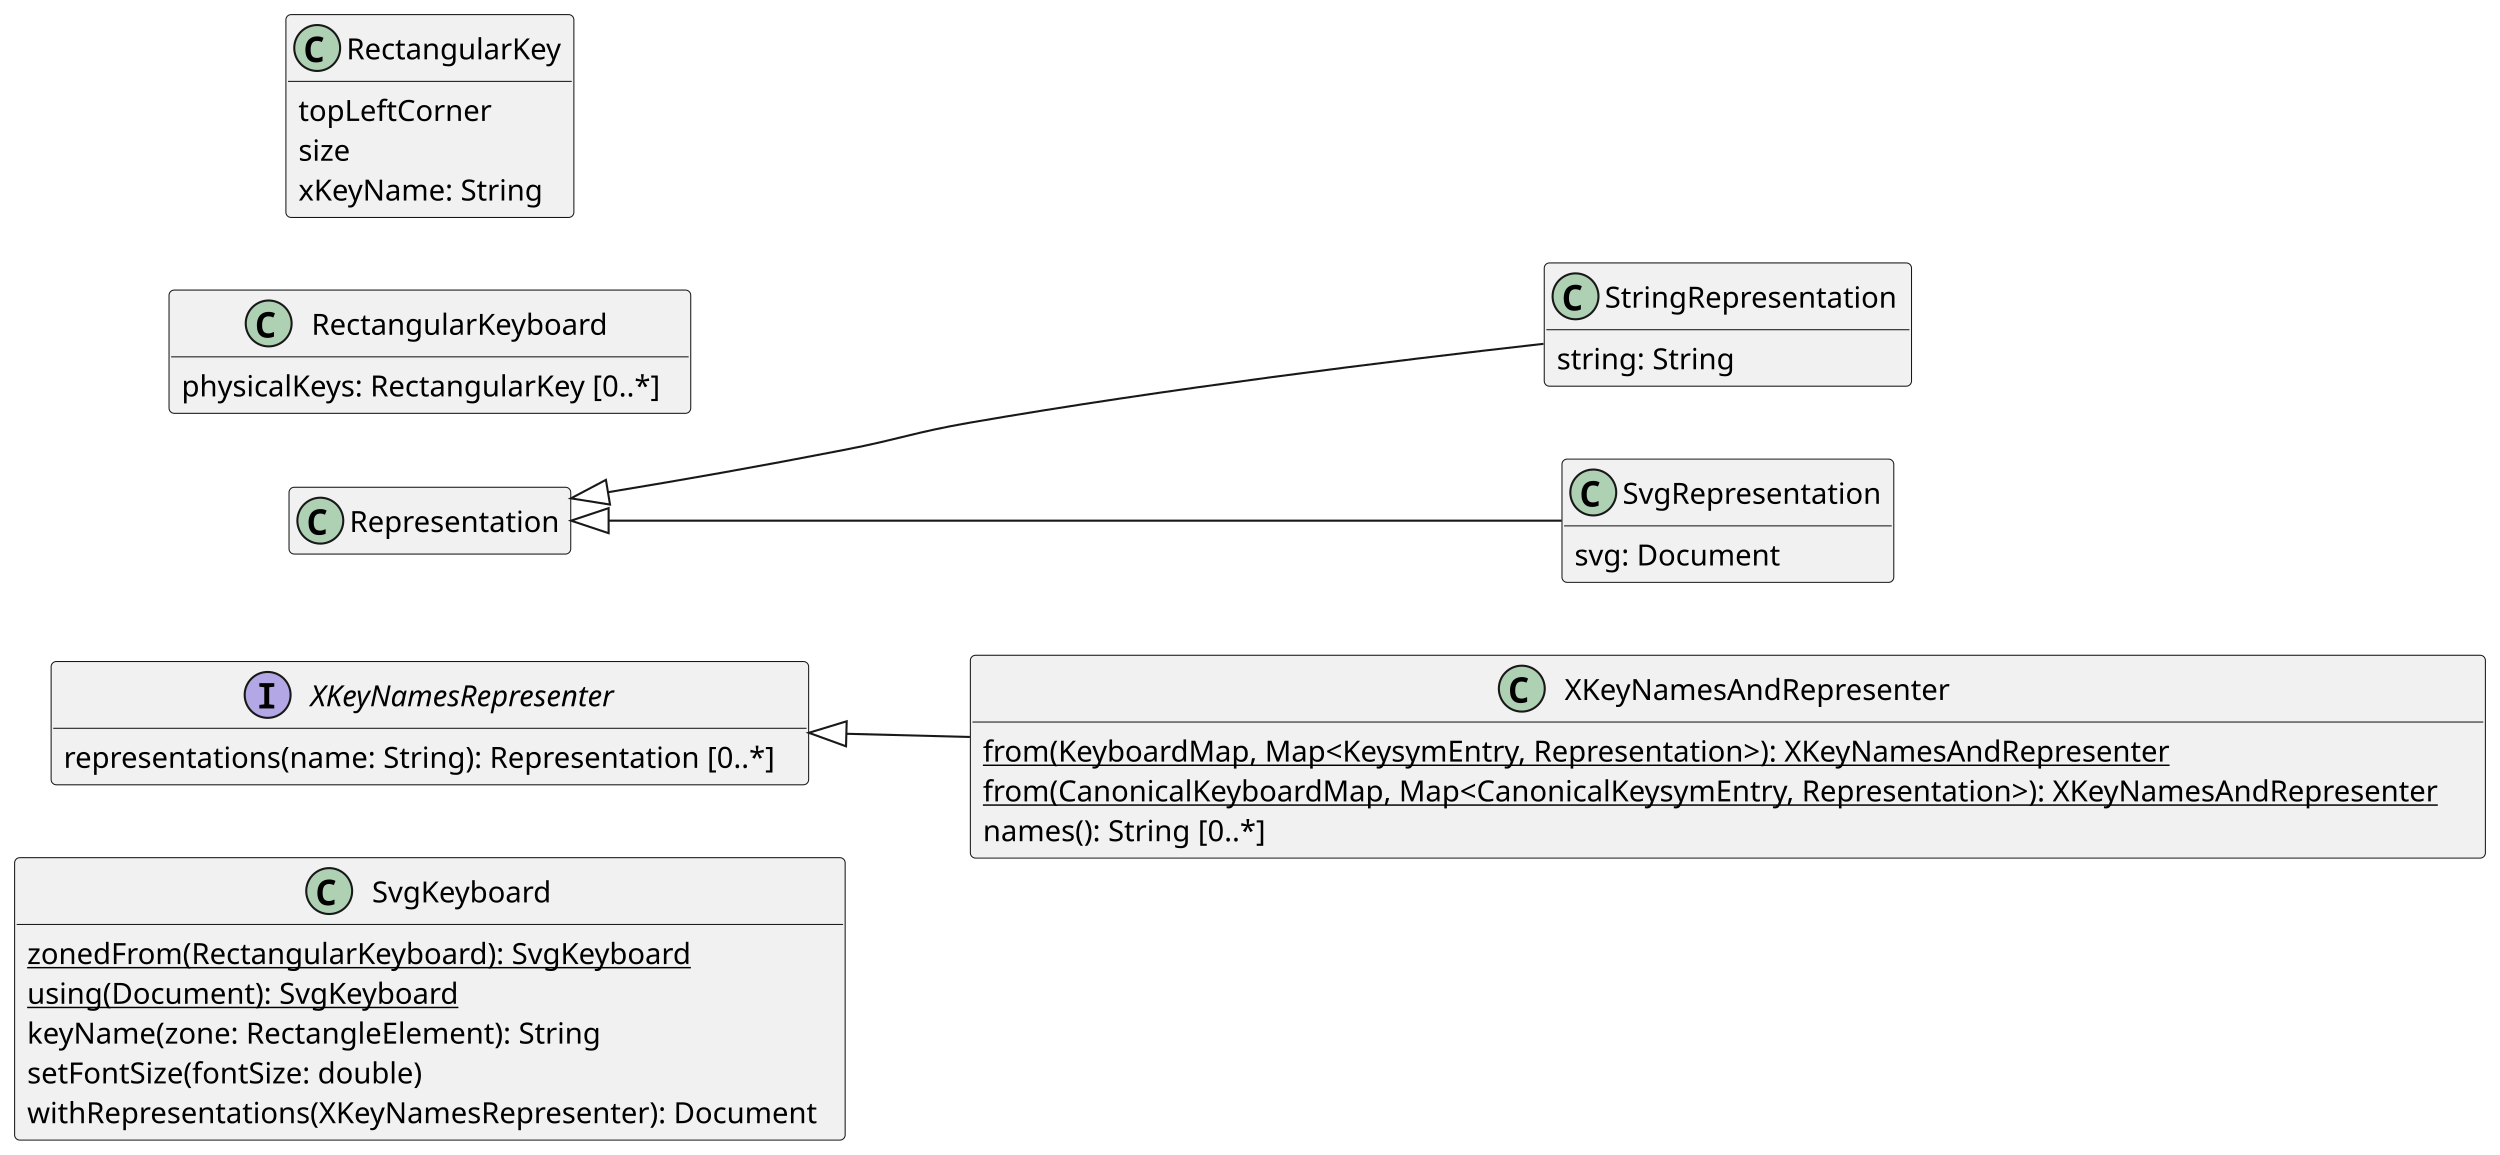
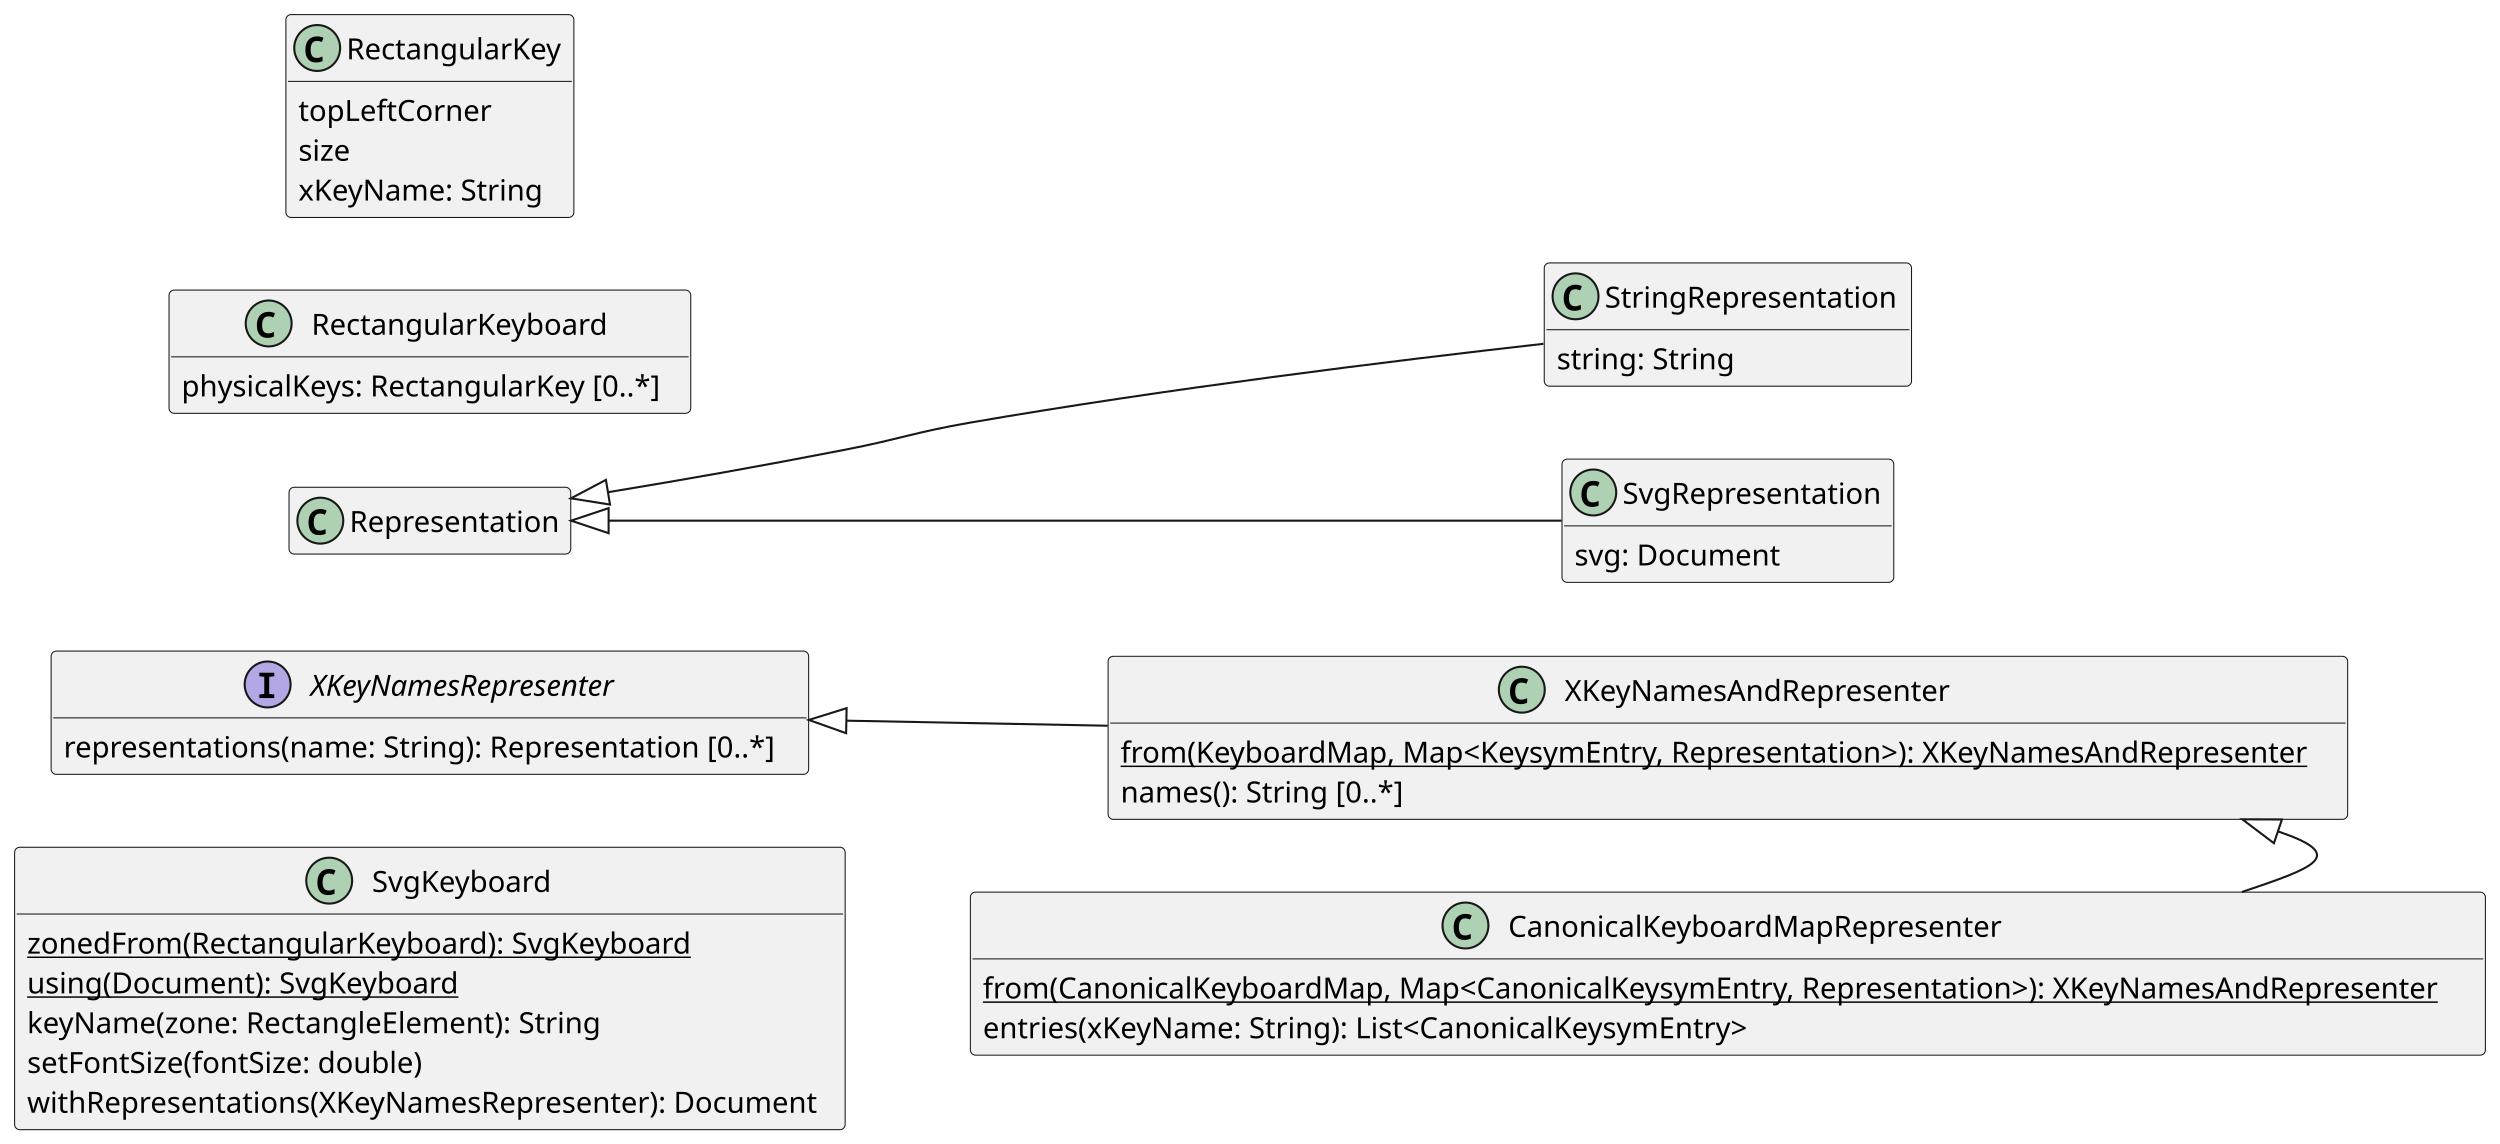
- <svg xmlns="http://www.w3.org/2000/svg" contentStyleType="text/css" height="553px" preserveAspectRatio="none" style="width:1198px;height:553px;background:#FFFFFF;" version="1.1" viewBox="0 0 1198 553" width="1198px" zoomAndPan="magnify">
+ <svg xmlns="http://www.w3.org/2000/svg" contentStyleType="text/css" height="548px" preserveAspectRatio="none" style="width:1198px;height:548px;background:#FFFFFF;" version="1.1" viewBox="0 0 1198 548" width="1198px" zoomAndPan="magnify">
  <defs />
  <g>
    <g id="elem_Representation">
      <rect codeLine="4" fill="#F1F1F1" height="32" id="Representation" rx="2.5" ry="2.5" style="stroke:#181818;stroke-width:0.5;" width="135" x="138.5" y="233.5" />
      <ellipse cx="153.5" cy="249.5" fill="#ADD1B2" rx="11" ry="11" style="stroke:#181818;stroke-width:1.0;" />
      <path d="M152.969,256.422 Q151.219,256.422 150.078,255.688 Q148.953,254.938 148.391,253.594 Q147.844,252.234 147.844,250.438 Q147.844,248.406 148.5,246.953 Q149.156,245.5 150.438,244.719 Q151.719,243.938 153.594,243.938 Q154.484,243.938 155.156,244.125 Q155.828,244.297 156.516,244.641 L155.703,246.656 Q155.078,246.344 154.531,246.219 Q154,246.094 153.516,246.094 Q152.344,246.094 151.641,246.625 Q150.938,247.156 150.641,248.109 Q150.344,249.062 150.344,250.328 Q150.344,252.344 151.062,253.312 Q151.781,254.266 153.375,254.266 Q153.969,254.266 154.594,254.109 Q155.219,253.953 156.047,253.578 L156.047,255.797 Q155.312,256.109 154.516,256.266 Q153.734,256.422 152.969,256.422 Z " fill="#000000" />
      <text fill="#000000" font-family="sans-serif" font-size="14" lengthAdjust="spacing" textLength="103" x="167.5" y="254.932">Representation</text>
    </g>
    <g id="elem_StringRepresentation">
      <rect codeLine="6" fill="#F1F1F1" height="59.068" id="StringRepresentation" rx="2.5" ry="2.5" style="stroke:#181818;stroke-width:0.5;" width="176" x="740" y="126" />
      <ellipse cx="755" cy="142" fill="#ADD1B2" rx="11" ry="11" style="stroke:#181818;stroke-width:1.0;" />
      <path d="M754.469,148.922 Q752.719,148.922 751.578,148.188 Q750.453,147.438 749.891,146.094 Q749.344,144.734 749.344,142.938 Q749.344,140.906 750,139.453 Q750.656,138 751.938,137.219 Q753.219,136.438 755.094,136.438 Q755.984,136.438 756.656,136.625 Q757.328,136.797 758.016,137.141 L757.203,139.156 Q756.578,138.844 756.031,138.719 Q755.5,138.594 755.016,138.594 Q753.844,138.594 753.141,139.125 Q752.438,139.656 752.141,140.609 Q751.844,141.562 751.844,142.828 Q751.844,144.844 752.562,145.812 Q753.281,146.766 754.875,146.766 Q755.469,146.766 756.094,146.609 Q756.719,146.453 757.547,146.078 L757.547,148.297 Q756.812,148.609 756.016,148.766 Q755.234,148.922 754.469,148.922 Z " fill="#000000" />
      <text fill="#000000" font-family="sans-serif" font-size="14" lengthAdjust="spacing" textLength="144" x="769" y="147.432">StringRepresentation</text>
      <line style="stroke:#181818;stroke-width:0.5;" x1="741" x2="915" y1="158" y2="158" />
      <text fill="#000000" font-family="sans-serif" font-size="14" lengthAdjust="spacing" textLength="89" x="746" y="176.966">string: String</text>
    </g>
    <g id="elem_SvgRepresentation">
      <rect codeLine="9" fill="#F1F1F1" height="59.068" id="SvgRepresentation" rx="2.5" ry="2.5" style="stroke:#181818;stroke-width:0.5;" width="159" x="748.5" y="220" />
      <ellipse cx="763.5" cy="236" fill="#ADD1B2" rx="11" ry="11" style="stroke:#181818;stroke-width:1.0;" />
      <path d="M762.969,242.922 Q761.219,242.922 760.078,242.188 Q758.953,241.438 758.391,240.094 Q757.844,238.734 757.844,236.938 Q757.844,234.906 758.5,233.453 Q759.156,232 760.438,231.219 Q761.719,230.438 763.594,230.438 Q764.484,230.438 765.156,230.625 Q765.828,230.797 766.516,231.141 L765.703,233.156 Q765.078,232.844 764.531,232.719 Q764,232.594 763.516,232.594 Q762.344,232.594 761.641,233.125 Q760.938,233.656 760.641,234.609 Q760.344,235.562 760.344,236.828 Q760.344,238.844 761.062,239.812 Q761.781,240.766 763.375,240.766 Q763.969,240.766 764.594,240.609 Q765.219,240.453 766.047,240.078 L766.047,242.297 Q765.312,242.609 764.516,242.766 Q763.734,242.922 762.969,242.922 Z " fill="#000000" />
      <text fill="#000000" font-family="sans-serif" font-size="14" lengthAdjust="spacing" textLength="127" x="777.5" y="241.432">SvgRepresentation</text>
      <line style="stroke:#181818;stroke-width:0.5;" x1="749.5" x2="906.5" y1="252" y2="252" />
      <text fill="#000000" font-family="sans-serif" font-size="14" lengthAdjust="spacing" textLength="100" x="754.5" y="270.966">svg: Document</text>
    </g>
    <g id="elem_XKeyNamesRepresenter">
-       <rect codeLine="15" fill="#F1F1F1" height="59.068" id="XKeyNamesRepresenter" rx="2.5" ry="2.5" style="stroke:#181818;stroke-width:0.5;" width="363" x="24.5" y="317" />
-       <ellipse cx="128.25" cy="333" fill="#B4A7E5" rx="11" ry="11" style="stroke:#181818;stroke-width:1.0;" />
-       <path d="M124.281,339.5 L124.281,337.797 L126.641,337.531 L126.641,329.328 L124.281,329.062 L124.281,327.359 L131.422,327.359 L131.422,329.062 L129,329.328 L129,337.531 L131.422,337.797 L131.422,339.5 L124.281,339.5 Z " fill="#000000" />
-       <text fill="#000000" font-family="sans-serif" font-size="14" font-style="italic" lengthAdjust="spacing" textLength="147" x="148.75" y="338.432">XKeyNamesRepresenter</text>
-       <line style="stroke:#181818;stroke-width:0.5;" x1="25.5" x2="386.5" y1="349" y2="349" />
-       <text fill="#000000" font-family="sans-serif" font-size="14" lengthAdjust="spacing" textLength="351" x="30.5" y="367.966">representations(name: String): Representation [0..*]</text>
+       <rect codeLine="15" fill="#F1F1F1" height="59.068" id="XKeyNamesRepresenter" rx="2.5" ry="2.5" style="stroke:#181818;stroke-width:0.5;" width="363" x="24.5" y="312" />
+       <ellipse cx="128.25" cy="328" fill="#B4A7E5" rx="11" ry="11" style="stroke:#181818;stroke-width:1.0;" />
+       <path d="M124.281,334.5 L124.281,332.797 L126.641,332.531 L126.641,324.328 L124.281,324.062 L124.281,322.359 L131.422,322.359 L131.422,324.062 L129,324.328 L129,332.531 L131.422,332.797 L131.422,334.5 L124.281,334.5 Z " fill="#000000" />
+       <text fill="#000000" font-family="sans-serif" font-size="14" font-style="italic" lengthAdjust="spacing" textLength="147" x="148.75" y="333.432">XKeyNamesRepresenter</text>
+       <line style="stroke:#181818;stroke-width:0.5;" x1="25.5" x2="386.5" y1="344" y2="344" />
+       <text fill="#000000" font-family="sans-serif" font-size="14" lengthAdjust="spacing" textLength="351" x="30.5" y="362.966">representations(name: String): Representation [0..*]</text>
    </g>
    <g id="elem_XKeyNamesAndRepresenter">
-       <rect codeLine="19" fill="#F1F1F1" height="97.204" id="XKeyNamesAndRepresenter" rx="2.5" ry="2.5" style="stroke:#181818;stroke-width:0.5;" width="726" x="465" y="314" />
-       <ellipse cx="729.25" cy="330" fill="#ADD1B2" rx="11" ry="11" style="stroke:#181818;stroke-width:1.0;" />
-       <path d="M728.719,336.922 Q726.969,336.922 725.828,336.188 Q724.703,335.438 724.141,334.094 Q723.594,332.734 723.594,330.938 Q723.594,328.906 724.25,327.453 Q724.906,326 726.188,325.219 Q727.469,324.438 729.344,324.438 Q730.234,324.438 730.906,324.625 Q731.578,324.797 732.266,325.141 L731.453,327.156 Q730.828,326.844 730.281,326.719 Q729.75,326.594 729.266,326.594 Q728.094,326.594 727.391,327.125 Q726.688,327.656 726.391,328.609 Q726.094,329.562 726.094,330.828 Q726.094,332.844 726.812,333.812 Q727.531,334.766 729.125,334.766 Q729.719,334.766 730.344,334.609 Q730.969,334.453 731.797,334.078 L731.797,336.297 Q731.062,336.609 730.266,336.766 Q729.484,336.922 728.719,336.922 Z " fill="#000000" />
-       <text fill="#000000" font-family="sans-serif" font-size="14" lengthAdjust="spacing" textLength="189" x="749.75" y="335.432">XKeyNamesAndRepresenter</text>
-       <line style="stroke:#181818;stroke-width:0.5;" x1="466" x2="1190" y1="346" y2="346" />
-       <text fill="#000000" font-family="sans-serif" font-size="14" lengthAdjust="spacing" text-decoration="underline" textLength="582" x="471" y="364.966">from(KeyboardMap, Map&lt;KeysymEntry, Representation&gt;): XKeyNamesAndRepresenter</text>
-       <text fill="#000000" font-family="sans-serif" font-size="14" lengthAdjust="spacing" text-decoration="underline" textLength="714" x="471" y="384.034">from(CanonicalKeyboardMap, Map&lt;CanonicalKeysymEntry, Representation&gt;): XKeyNamesAndRepresenter</text>
-       <text fill="#000000" font-family="sans-serif" font-size="14" lengthAdjust="spacing" textLength="140" x="471" y="403.102">names(): String [0..*]</text>
+       <rect codeLine="19" fill="#F1F1F1" height="78.136" id="XKeyNamesAndRepresenter" rx="2.5" ry="2.5" style="stroke:#181818;stroke-width:0.5;" width="594" x="531" y="314.5" />
+       <ellipse cx="729.25" cy="330.5" fill="#ADD1B2" rx="11" ry="11" style="stroke:#181818;stroke-width:1.0;" />
+       <path d="M728.719,337.422 Q726.969,337.422 725.828,336.688 Q724.703,335.938 724.141,334.594 Q723.594,333.234 723.594,331.438 Q723.594,329.406 724.25,327.953 Q724.906,326.5 726.188,325.719 Q727.469,324.938 729.344,324.938 Q730.234,324.938 730.906,325.125 Q731.578,325.297 732.266,325.641 L731.453,327.656 Q730.828,327.344 730.281,327.219 Q729.75,327.094 729.266,327.094 Q728.094,327.094 727.391,327.625 Q726.688,328.156 726.391,329.109 Q726.094,330.062 726.094,331.328 Q726.094,333.344 726.812,334.312 Q727.531,335.266 729.125,335.266 Q729.719,335.266 730.344,335.109 Q730.969,334.953 731.797,334.578 L731.797,336.797 Q731.062,337.109 730.266,337.266 Q729.484,337.422 728.719,337.422 Z " fill="#000000" />
+       <text fill="#000000" font-family="sans-serif" font-size="14" lengthAdjust="spacing" textLength="189" x="749.75" y="335.932">XKeyNamesAndRepresenter</text>
+       <line style="stroke:#181818;stroke-width:0.5;" x1="532" x2="1124" y1="346.5" y2="346.5" />
+       <text fill="#000000" font-family="sans-serif" font-size="14" lengthAdjust="spacing" text-decoration="underline" textLength="582" x="537" y="365.466">from(KeyboardMap, Map&lt;KeysymEntry, Representation&gt;): XKeyNamesAndRepresenter</text>
+       <text fill="#000000" font-family="sans-serif" font-size="14" lengthAdjust="spacing" textLength="140" x="537" y="384.534">names(): String [0..*]</text>
+     </g>
+     <g id="elem_CanonicalKeyboardMapRepresenter">
+       <rect codeLine="25" fill="#F1F1F1" height="78.136" id="CanonicalKeyboardMapRepresenter" rx="2.5" ry="2.5" style="stroke:#181818;stroke-width:0.5;" width="726" x="465" y="427.5" />
+       <ellipse cx="702.25" cy="443.5" fill="#ADD1B2" rx="11" ry="11" style="stroke:#181818;stroke-width:1.0;" />
+       <path d="M701.719,450.422 Q699.969,450.422 698.828,449.688 Q697.703,448.938 697.141,447.594 Q696.594,446.234 696.594,444.438 Q696.594,442.406 697.25,440.953 Q697.906,439.5 699.188,438.719 Q700.469,437.938 702.344,437.938 Q703.234,437.938 703.906,438.125 Q704.578,438.297 705.266,438.641 L704.453,440.656 Q703.828,440.344 703.281,440.219 Q702.75,440.094 702.266,440.094 Q701.094,440.094 700.391,440.625 Q699.688,441.156 699.391,442.109 Q699.094,443.062 699.094,444.328 Q699.094,446.344 699.812,447.312 Q700.531,448.266 702.125,448.266 Q702.719,448.266 703.344,448.109 Q703.969,447.953 704.797,447.578 L704.797,449.797 Q704.062,450.109 703.266,450.266 Q702.484,450.422 701.719,450.422 Z " fill="#000000" />
+       <text fill="#000000" font-family="sans-serif" font-size="14" lengthAdjust="spacing" textLength="243" x="722.75" y="448.932">CanonicalKeyboardMapRepresenter</text>
+       <line style="stroke:#181818;stroke-width:0.5;" x1="466" x2="1190" y1="459.5" y2="459.5" />
+       <text fill="#000000" font-family="sans-serif" font-size="14" lengthAdjust="spacing" text-decoration="underline" textLength="714" x="471" y="478.466">from(CanonicalKeyboardMap, Map&lt;CanonicalKeysymEntry, Representation&gt;): XKeyNamesAndRepresenter</text>
+       <text fill="#000000" font-family="sans-serif" font-size="14" lengthAdjust="spacing" textLength="374" x="471" y="497.534">entries(xKeyName: String): List&lt;CanonicalKeysymEntry&gt;</text>
    </g>
    <g id="elem_RectangularKey">
-       <rect codeLine="26" fill="#F1F1F1" height="97.204" id="RectangularKey" rx="2.5" ry="2.5" style="stroke:#181818;stroke-width:0.5;" width="138" x="137" y="7" />
+       <rect codeLine="31" fill="#F1F1F1" height="97.204" id="RectangularKey" rx="2.5" ry="2.5" style="stroke:#181818;stroke-width:0.5;" width="138" x="137" y="7" />
      <ellipse cx="152" cy="23" fill="#ADD1B2" rx="11" ry="11" style="stroke:#181818;stroke-width:1.0;" />
      <path d="M151.469,29.922 Q149.719,29.922 148.578,29.188 Q147.453,28.438 146.891,27.094 Q146.344,25.734 146.344,23.938 Q146.344,21.906 147,20.453 Q147.656,19 148.938,18.219 Q150.219,17.438 152.094,17.438 Q152.984,17.438 153.656,17.625 Q154.328,17.797 155.016,18.141 L154.203,20.156 Q153.578,19.844 153.031,19.719 Q152.5,19.594 152.016,19.594 Q150.844,19.594 150.141,20.125 Q149.438,20.656 149.141,21.609 Q148.844,22.562 148.844,23.828 Q148.844,25.844 149.562,26.812 Q150.281,27.766 151.875,27.766 Q152.469,27.766 153.094,27.609 Q153.719,27.453 154.547,27.078 L154.547,29.297 Q153.812,29.609 153.016,29.766 Q152.234,29.922 151.469,29.922 Z " fill="#000000" />
      <text fill="#000000" font-family="sans-serif" font-size="14" lengthAdjust="spacing" textLength="106" x="166" y="28.432">RectangularKey</text>
      <line style="stroke:#181818;stroke-width:0.5;" x1="138" x2="274" y1="39" y2="39" />
      <text fill="#000000" font-family="sans-serif" font-size="14" lengthAdjust="spacing" textLength="93" x="143" y="57.966">topLeftCorner</text>
      <text fill="#000000" font-family="sans-serif" font-size="14" lengthAdjust="spacing" textLength="26" x="143" y="77.034">size</text>
      <text fill="#000000" font-family="sans-serif" font-size="14" lengthAdjust="spacing" textLength="120" x="143" y="96.102">xKeyName: String</text>
    </g>
    <g id="elem_RectangularKeyboard">
-       <rect codeLine="32" fill="#F1F1F1" height="59.068" id="RectangularKeyboard" rx="2.5" ry="2.5" style="stroke:#181818;stroke-width:0.5;" width="250" x="81" y="139" />
+       <rect codeLine="37" fill="#F1F1F1" height="59.068" id="RectangularKeyboard" rx="2.5" ry="2.5" style="stroke:#181818;stroke-width:0.5;" width="250" x="81" y="139" />
      <ellipse cx="128.75" cy="155" fill="#ADD1B2" rx="11" ry="11" style="stroke:#181818;stroke-width:1.0;" />
      <path d="M128.219,161.922 Q126.469,161.922 125.328,161.188 Q124.203,160.438 123.641,159.094 Q123.094,157.734 123.094,155.938 Q123.094,153.906 123.75,152.453 Q124.406,151 125.688,150.219 Q126.969,149.438 128.844,149.438 Q129.734,149.438 130.406,149.625 Q131.078,149.797 131.766,150.141 L130.953,152.156 Q130.328,151.844 129.781,151.719 Q129.25,151.594 128.766,151.594 Q127.594,151.594 126.891,152.125 Q126.188,152.656 125.891,153.609 Q125.594,154.562 125.594,155.828 Q125.594,157.844 126.312,158.812 Q127.031,159.766 128.625,159.766 Q129.219,159.766 129.844,159.609 Q130.469,159.453 131.297,159.078 L131.297,161.297 Q130.562,161.609 129.766,161.766 Q128.984,161.922 128.219,161.922 Z " fill="#000000" />
      <text fill="#000000" font-family="sans-serif" font-size="14" lengthAdjust="spacing" textLength="146" x="149.25" y="160.432">RectangularKeyboard</text>
      <line style="stroke:#181818;stroke-width:0.5;" x1="82" x2="330" y1="171" y2="171" />
      <text fill="#000000" font-family="sans-serif" font-size="14" lengthAdjust="spacing" textLength="238" x="87" y="189.966">physicalKeys: RectangularKey [0..*]</text>
    </g>
    <g id="elem_SvgKeyboard">
-       <rect codeLine="36" fill="#F1F1F1" height="135.34" id="SvgKeyboard" rx="2.5" ry="2.5" style="stroke:#181818;stroke-width:0.5;" width="398" x="7" y="411" />
-       <ellipse cx="157.75" cy="427" fill="#ADD1B2" rx="11" ry="11" style="stroke:#181818;stroke-width:1.0;" />
-       <path d="M157.219,433.922 Q155.469,433.922 154.328,433.188 Q153.203,432.438 152.641,431.094 Q152.094,429.734 152.094,427.938 Q152.094,425.906 152.75,424.453 Q153.406,423 154.688,422.219 Q155.969,421.438 157.844,421.438 Q158.734,421.438 159.406,421.625 Q160.078,421.797 160.766,422.141 L159.953,424.156 Q159.328,423.844 158.781,423.719 Q158.25,423.594 157.766,423.594 Q156.594,423.594 155.891,424.125 Q155.188,424.656 154.891,425.609 Q154.594,426.562 154.594,427.828 Q154.594,429.844 155.312,430.812 Q156.031,431.766 157.625,431.766 Q158.219,431.766 158.844,431.609 Q159.469,431.453 160.297,431.078 L160.297,433.297 Q159.562,433.609 158.766,433.766 Q157.984,433.922 157.219,433.922 Z " fill="#000000" />
-       <text fill="#000000" font-family="sans-serif" font-size="14" lengthAdjust="spacing" textLength="88" x="178.25" y="432.432">SvgKeyboard</text>
-       <line style="stroke:#181818;stroke-width:0.5;" x1="8" x2="404" y1="443" y2="443" />
-       <text fill="#000000" font-family="sans-serif" font-size="14" lengthAdjust="spacing" text-decoration="underline" textLength="325" x="13" y="461.966">zonedFrom(RectangularKeyboard): SvgKeyboard</text>
-       <text fill="#000000" font-family="sans-serif" font-size="14" lengthAdjust="spacing" text-decoration="underline" textLength="211" x="13" y="481.034">using(Document): SvgKeyboard</text>
-       <text fill="#000000" font-family="sans-serif" font-size="14" lengthAdjust="spacing" textLength="281" x="13" y="500.102">keyName(zone: RectangleElement): String</text>
-       <text fill="#000000" font-family="sans-serif" font-size="14" lengthAdjust="spacing" textLength="193" x="13" y="519.17">setFontSize(fontSize: double)</text>
-       <text fill="#000000" font-family="sans-serif" font-size="14" lengthAdjust="spacing" textLength="386" x="13" y="538.238">withRepresentations(XKeyNamesRepresenter): Document</text>
+       <rect codeLine="41" fill="#F1F1F1" height="135.34" id="SvgKeyboard" rx="2.5" ry="2.5" style="stroke:#181818;stroke-width:0.5;" width="398" x="7" y="406" />
+       <ellipse cx="157.75" cy="422" fill="#ADD1B2" rx="11" ry="11" style="stroke:#181818;stroke-width:1.0;" />
+       <path d="M157.219,428.922 Q155.469,428.922 154.328,428.188 Q153.203,427.438 152.641,426.094 Q152.094,424.734 152.094,422.938 Q152.094,420.906 152.75,419.453 Q153.406,418 154.688,417.219 Q155.969,416.438 157.844,416.438 Q158.734,416.438 159.406,416.625 Q160.078,416.797 160.766,417.141 L159.953,419.156 Q159.328,418.844 158.781,418.719 Q158.25,418.594 157.766,418.594 Q156.594,418.594 155.891,419.125 Q155.188,419.656 154.891,420.609 Q154.594,421.562 154.594,422.828 Q154.594,424.844 155.312,425.812 Q156.031,426.766 157.625,426.766 Q158.219,426.766 158.844,426.609 Q159.469,426.453 160.297,426.078 L160.297,428.297 Q159.562,428.609 158.766,428.766 Q157.984,428.922 157.219,428.922 Z " fill="#000000" />
+       <text fill="#000000" font-family="sans-serif" font-size="14" lengthAdjust="spacing" textLength="88" x="178.25" y="427.432">SvgKeyboard</text>
+       <line style="stroke:#181818;stroke-width:0.5;" x1="8" x2="404" y1="438" y2="438" />
+       <text fill="#000000" font-family="sans-serif" font-size="14" lengthAdjust="spacing" text-decoration="underline" textLength="325" x="13" y="456.966">zonedFrom(RectangularKeyboard): SvgKeyboard</text>
+       <text fill="#000000" font-family="sans-serif" font-size="14" lengthAdjust="spacing" text-decoration="underline" textLength="211" x="13" y="476.034">using(Document): SvgKeyboard</text>
+       <text fill="#000000" font-family="sans-serif" font-size="14" lengthAdjust="spacing" textLength="281" x="13" y="495.102">keyName(zone: RectangleElement): String</text>
+       <text fill="#000000" font-family="sans-serif" font-size="14" lengthAdjust="spacing" textLength="193" x="13" y="514.17">setFontSize(fontSize: double)</text>
+       <text fill="#000000" font-family="sans-serif" font-size="14" lengthAdjust="spacing" textLength="386" x="13" y="533.238">withRepresentations(XKeyNamesRepresenter): Document</text>
    </g>
    <g id="link_Representation_StringRepresentation">
      <path codeLine="12" d="M291.338,235.87 C329.818,229.5 361.35,223.97 405,215.5 C431.79,210.3 438.11,207.15 465,202.5 C558.36,186.35 666.13,173.04 739.65,164.75 " fill="none" id="Representation-backto-StringRepresentation" style="stroke:#181818;stroke-width:1.0;" />
      <polygon fill="none" points="273.58,238.81,292.318,241.79,290.358,229.951,273.58,238.81" style="stroke:#181818;stroke-width:1.0;" />
    </g>
    <g id="link_Representation_SvgRepresentation">
      <path codeLine="13" d="M291.65,249.5 C406.97,249.5 625.21,249.5 748.37,249.5 " fill="none" id="Representation-backto-SvgRepresentation" style="stroke:#181818;stroke-width:1.0;" />
      <polygon fill="none" points="273.65,249.5,291.65,255.5,291.65,243.5,273.65,249.5" style="stroke:#181818;stroke-width:1.0;" />
    </g>
    <g id="link_XKeyNamesRepresenter_XKeyNamesAndRepresenter">
-       <path codeLine="24" d="M405.574,351.627 C430.244,352.267 438.24,352.47 464.77,353.15 " fill="none" id="XKeyNamesRepresenter-backto-XKeyNamesAndRepresenter" style="stroke:#181818;stroke-width:1.0;" />
-       <polygon fill="none" points="387.58,351.16,405.418,357.625,405.729,345.629,387.58,351.16" style="stroke:#181818;stroke-width:1.0;" />
+       <path codeLine="23" d="M405.577,345.348 C450.527,346.218 481.91,346.82 530.83,347.77 " fill="none" id="XKeyNamesRepresenter-backto-XKeyNamesAndRepresenter" style="stroke:#181818;stroke-width:1.0;" />
+       <polygon fill="none" points="387.58,345,405.461,351.347,405.693,339.349,387.58,345" style="stroke:#181818;stroke-width:1.0;" />
+     </g>
+     <g id="link_XKeyNamesAndRepresenter_CanonicalKeyboardMapRepresenter">
+       <path codeLine="29" d="M1091.584,398.388 C1125.944,409.988 1108.82,415.83 1074.32,427.44 " fill="none" id="XKeyNamesAndRepresenter-backto-CanonicalKeyboardMapRepresenter" style="stroke:#181818;stroke-width:1.0;" />
+       <polygon fill="none" points="1074.53,392.63,1089.665,404.072,1093.504,392.703,1074.53,392.63" style="stroke:#181818;stroke-width:1.0;" />
    </g>
  </g>
</svg>
